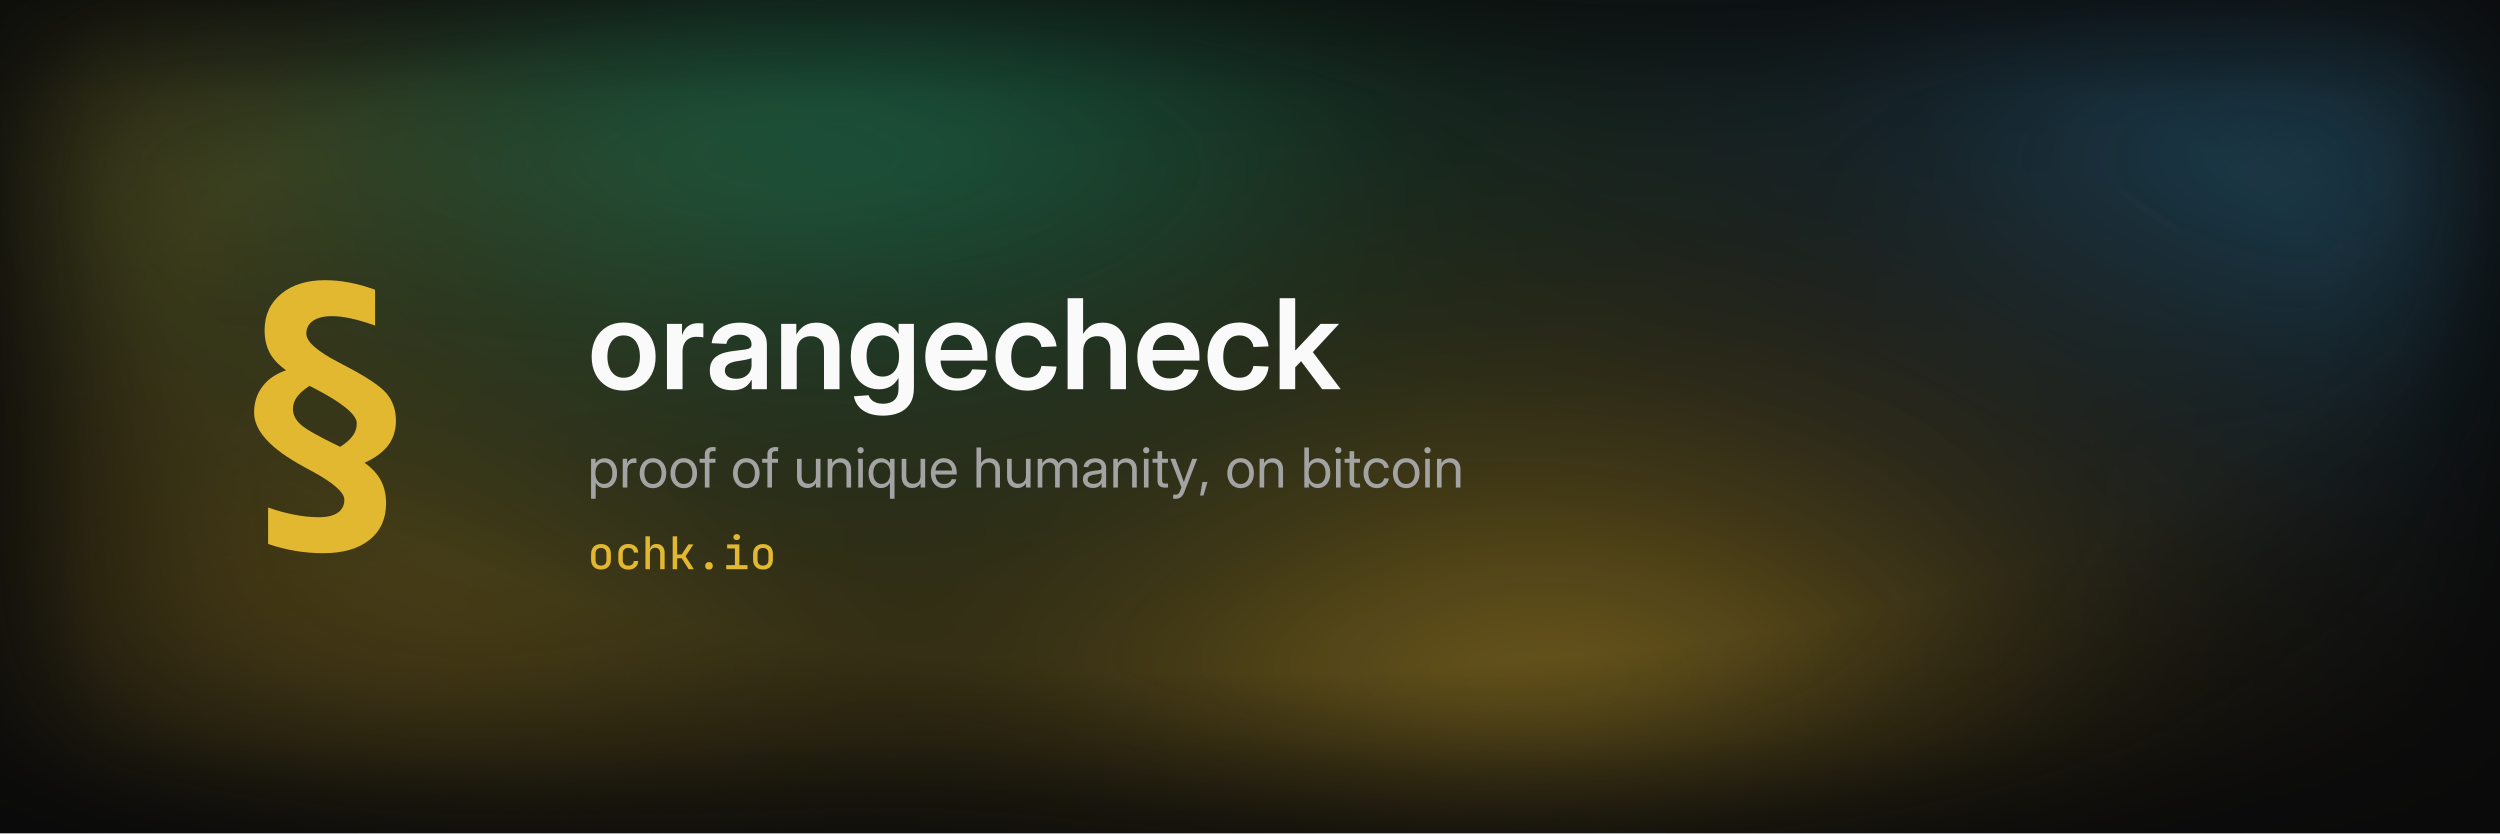
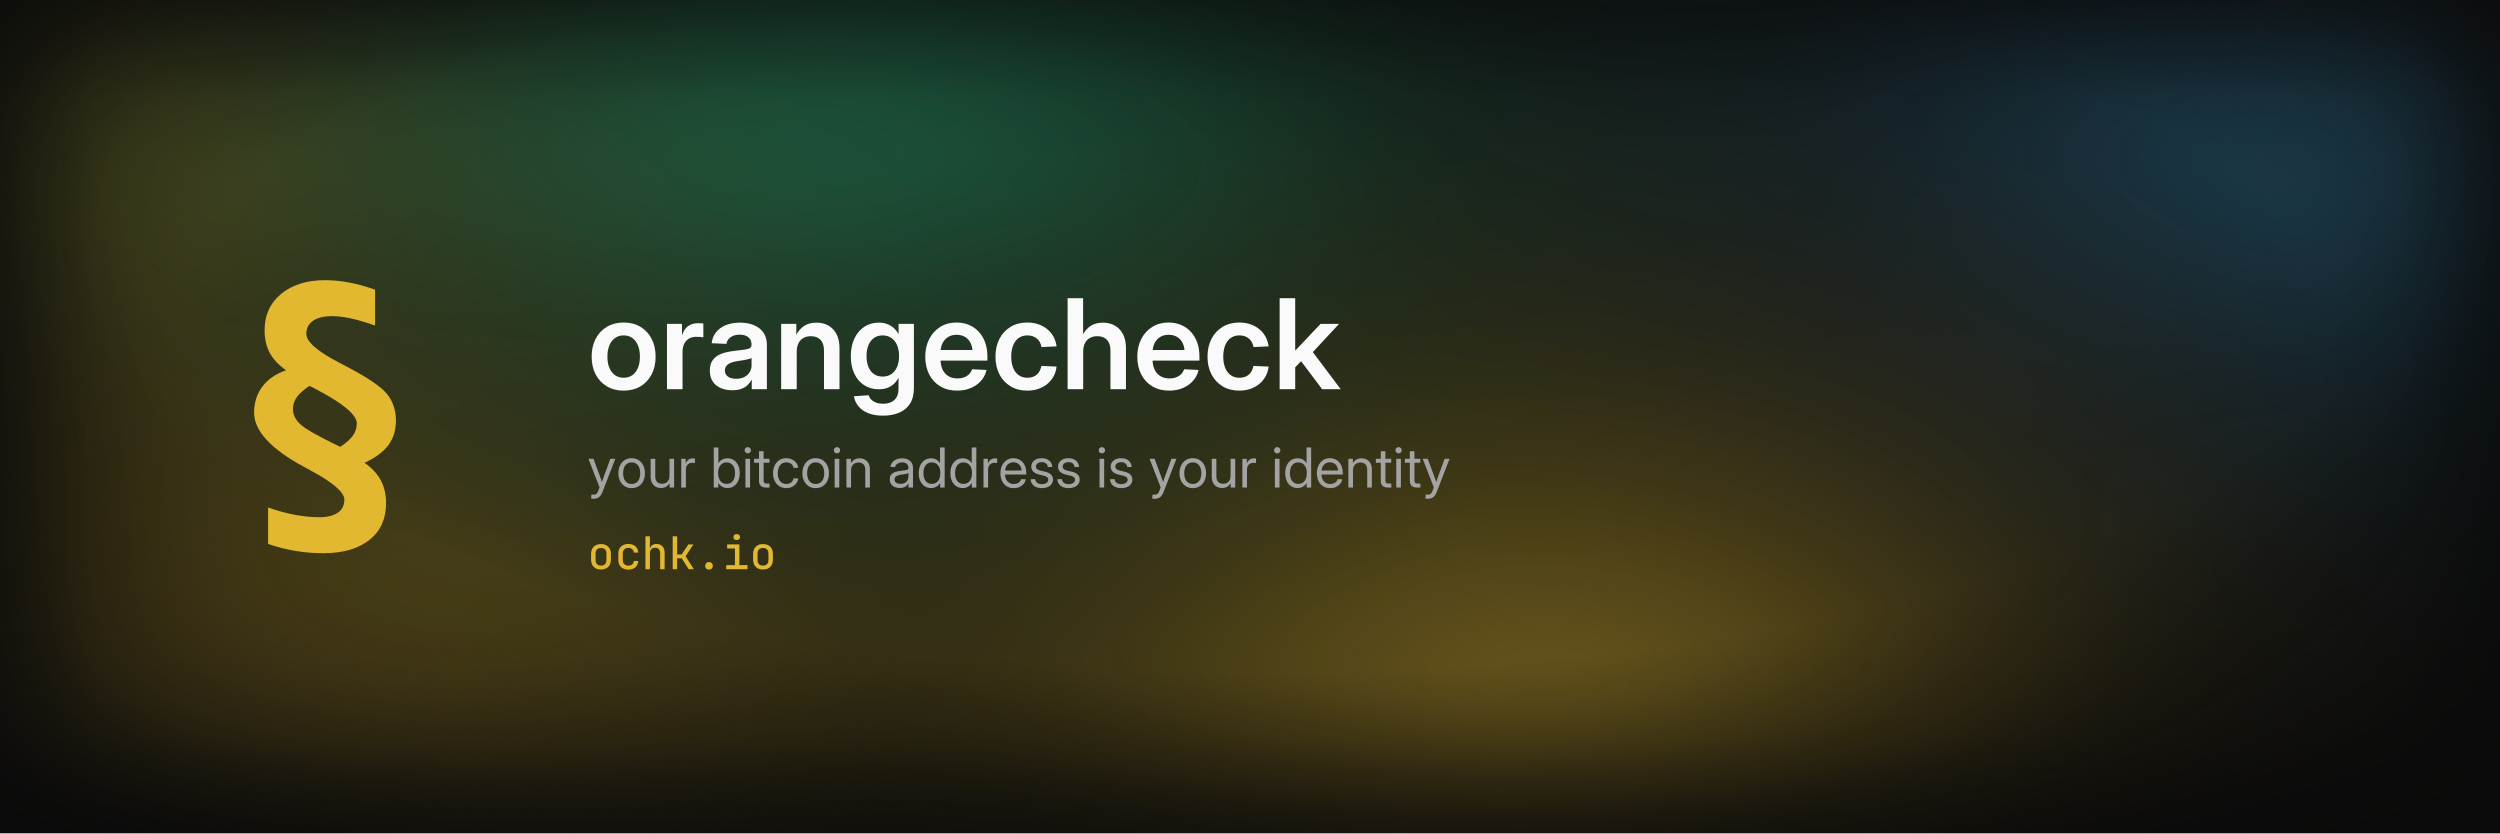
<svg xmlns="http://www.w3.org/2000/svg" width="1500" height="500" viewBox="0 0 1500 500" role="img" aria-label="orangecheck — x-header banner (gold/dark)">
  <rect width="1500" height="500" fill="#0a0a0a" />
  <filter id="aublur" x="-20%" y="-20%" width="140%" height="140%">
    <feGaussianBlur stdDeviation="60.0" />
  </filter>
  <mask id="aumask">
    <rect width="1500" height="500" fill="url(#aufade)" />
  </mask>
  <defs>
    <radialGradient id="au0" cx="50%" cy="50%" r="50%">
      <stop offset="0%" stop-color="#e3b831" stop-opacity="0.95" />
      <stop offset="62%" stop-color="#e3b831" stop-opacity="0.18" />
      <stop offset="100%" stop-color="#e3b831" stop-opacity="0" />
    </radialGradient>
    <radialGradient id="au1" cx="50%" cy="50%" r="50%">
      <stop offset="0%" stop-color="#34c98a" stop-opacity="0.95" />
      <stop offset="62%" stop-color="#34c98a" stop-opacity="0.18" />
      <stop offset="100%" stop-color="#34c98a" stop-opacity="0" />
    </radialGradient>
    <radialGradient id="au2" cx="50%" cy="50%" r="50%">
      <stop offset="0%" stop-color="#3f9fd1" stop-opacity="0.95" />
      <stop offset="62%" stop-color="#3f9fd1" stop-opacity="0.18" />
      <stop offset="100%" stop-color="#3f9fd1" stop-opacity="0" />
    </radialGradient>
    <radialGradient id="au3" cx="50%" cy="50%" r="50%">
      <stop offset="0%" stop-color="#e3b831" stop-opacity="0.95" />
      <stop offset="62%" stop-color="#e3b831" stop-opacity="0.18" />
      <stop offset="100%" stop-color="#e3b831" stop-opacity="0" />
    </radialGradient>
    <radialGradient id="au4" cx="50%" cy="50%" r="50%">
      <stop offset="0%" stop-color="#e3b831" stop-opacity="0.95" />
      <stop offset="62%" stop-color="#e3b831" stop-opacity="0.18" />
      <stop offset="100%" stop-color="#e3b831" stop-opacity="0" />
    </radialGradient>
    <radialGradient id="aufade" cx="50%" cy="38%" r="78%">
      <stop offset="55%" stop-color="#fff" stop-opacity="1" />
      <stop offset="100%" stop-color="#fff" stop-opacity="0" />
    </radialGradient>
  </defs>
  <g opacity="0.62" filter="url(#aublur)" mask="url(#aumask)">
    <ellipse cx="-75.0" cy="-50.0" rx="690.0" ry="475.0" fill="url(#au0)" />
    <ellipse cx="510.0" cy="-25.0" rx="630.0" ry="450.0" fill="url(#au1)" />
    <ellipse cx="1470.0" cy="-40.0" rx="690.0" ry="475.0" fill="url(#au2)" />
    <ellipse cx="930.0" cy="475.0" rx="600.0" ry="425.0" fill="url(#au3)" />
    <ellipse cx="180.0" cy="510.0" rx="630.0" ry="425.0" fill="url(#au4)" />
  </g>
  <g transform="translate(90.0 145.0) scale(0.2051)" fill="#fafafa">
    <path d="M518 856Q463 820 438.5 785.5Q414 751 414 711Q414 657 462.5 613.0Q511 569 711 473Q766 509 790.5 543.5Q815 578 815 621Q815 702 550 840ZM930 1460V1235Q845 1265 779.0 1279.5Q713 1294 659 1294Q583 1294 540.5 1265.0Q498 1236 498 1184Q498 1109 701 1004Q720 994 729 989Q943 879 1002.0 808.5Q1061 738 1061 637Q1061 548 1013.5 484.0Q966 420 864 373Q934 323 966.5 261.5Q999 200 999 119Q999 -28 894.5 -111.5Q790 -195 604 -195Q515 -195 429.0 -180.5Q343 -166 258 -137V92Q343 62 424.0 46.5Q505 31 578 31Q655 31 696.0 59.5Q737 88 737 141Q737 211 523 326L512 332L486 346Q170 516 170 688Q170 782 222.0 851.5Q274 921 371 954Q300 1004 268.0 1064.0Q236 1124 236 1206Q236 1348 340.0 1434.0Q444 1520 616 1520Q690 1520 768.5 1505.0Q847 1490 930 1460Z" fill="#e3b831" transform="translate(225.3457 820.5434) scale(0.465726 -0.465726)" />
  </g>
  <g fill="#fafafa">
    <path transform="translate(352.50 233.50) scale(0.03662 -0.03662)" d="M592 -24Q436 -24 317.50 46Q199 116 133.50 241.50Q68 367 68 533Q68 699 133.50 825Q199 951 317.50 1021.50Q436 1092 592 1092Q750 1092 867.50 1021.50Q985 951 1050.50 825Q1116 699 1116 533Q1116 367 1050.50 241.50Q985 116 867.50 46Q750 -24 592 -24ZM592 187Q676 187 735.50 230Q795 273 827 351Q859 429 859 533Q859 638 827 716Q795 794 735.50 837.50Q676 881 592 881Q510 881 450 837.50Q390 794 358 716Q326 638 326 533Q326 428 358 350.50Q390 273 449.50 230Q509 187 592 187Z" />
    <path transform="translate(395.90 233.50) scale(0.03662 -0.03662)" d="M117 0V1070H363V892H368Q397 984 462 1032.50Q527 1081 629 1081Q653 1081 675.50 1079.50Q698 1078 713 1076V849Q699 852 664.50 855Q630 858 594 858Q531 858 480.50 830Q430 802 401 747Q372 692 372 611V0Z" />
    <path transform="translate(423.29 233.50) scale(0.03662 -0.03662)" d="M438 -18Q332 -18 249.50 18Q167 54 119 125.50Q71 197 71 303Q71 394 105 453.50Q139 513 197.50 548.50Q256 584 331.50 602.50Q407 621 488 629Q586 640 644 648.50Q702 657 728 674Q754 691 754 727V734Q754 782 731 817.50Q708 853 665 873Q622 893 560 893Q498 893 451.50 873Q405 853 377 819Q349 785 343 742L101 753Q113 857 172.50 932Q232 1007 332 1048.50Q432 1090 564 1090Q662 1090 743 1066.50Q824 1043 883 997Q942 951 974 883Q1006 815 1006 726V0H758V150H752Q728 103 687 64.50Q646 26 585 4Q524 -18 438 -18ZM501 170Q583 170 639.50 200.50Q696 231 725.50 281.50Q755 332 755 393V512Q743 503 718.50 496Q694 489 661 482.50Q628 476 591.50 470Q555 464 519 459Q464 451 418.50 433.50Q373 416 345.50 385Q318 354 318 305Q318 263 341 232.50Q364 202 405 186Q446 170 501 170Z" />
    <path transform="translate(464.41 233.50) scale(0.03662 -0.03662)" d="M372 610V0H117V1070H365L366 799H323Q373 941 465.50 1015.50Q558 1090 695 1090Q807 1090 892 1041.50Q977 993 1025 900Q1073 807 1073 671V0H819V631Q819 747 762.50 807.50Q706 868 604 868Q538 868 485 840.50Q432 813 402 755.50Q372 698 372 610Z" />
    <path transform="translate(507.99 233.50) scale(0.03662 -0.03662)" d="M597 -434Q459 -434 358 -395Q257 -356 196.50 -284.50Q136 -213 118 -117L360 -99Q373 -141 405 -172.50Q437 -204 485 -221.50Q533 -239 597 -239Q716 -239 783 -176.50Q850 -114 850 6V179H845Q814 122 768.50 81.50Q723 41 662.50 19.50Q602 -2 526 -2Q391 -2 287.50 65Q184 132 126 254Q68 376 68 539Q68 705 126.50 829Q185 953 288.50 1021.50Q392 1090 526 1090Q601 1090 662 1067.50Q723 1045 769.50 1004Q816 963 847 907H851V1070H1102V21Q1102 -140 1036.50 -240Q971 -340 856.50 -387Q742 -434 597 -434ZM589 206Q672 206 732.50 247Q793 288 826 364Q859 440 859 542Q859 645 826.50 721Q794 797 733 839Q672 881 589 881Q509 881 450 840.50Q391 800 358.50 724.50Q326 649 326 542Q326 436 358.50 360.50Q391 285 450 245.50Q509 206 589 206Z" />
    <path transform="translate(552.67 233.50) scale(0.03662 -0.03662)" d="M590 -24Q430 -24 312.50 47Q195 118 131.50 243.50Q68 369 68 532Q68 696 133 822Q198 948 313 1020Q428 1092 578 1092Q690 1092 782.50 1053.50Q875 1015 943 942.50Q1011 870 1048.50 768Q1086 666 1086 539V468H174V642H958L844 594Q844 685 812.50 751.50Q781 818 722 854.50Q663 891 581 891Q500 891 441 854Q382 817 350 751.50Q318 686 318 598V486Q318 392 351 322Q384 252 446 214Q508 176 595 176Q657 176 705.50 194.50Q754 213 787 247Q820 281 835 326L1072 315Q1050 215 983 138.50Q916 62 815 19Q714 -24 590 -24Z" />
    <path transform="translate(594.79 233.50) scale(0.03662 -0.03662)" d="M589 -24Q433 -24 315.50 46.50Q198 117 133 242.50Q68 368 68 533Q68 698 133 824Q198 950 315.50 1021Q433 1092 589 1092Q687 1092 770 1063.50Q853 1035 916.50 983Q980 931 1019 859.50Q1058 788 1069 701L822 690Q815 733 796 768Q777 803 747.50 828Q718 853 679 867Q640 881 592 881Q507 881 447.50 837.50Q388 794 357 716Q326 638 326 533Q326 429 357 351Q388 273 447.50 230Q507 187 592 187Q641 187 679.50 200.50Q718 214 746.50 239.50Q775 265 793.50 301Q812 337 821 381L1069 370Q1060 283 1021 211.50Q982 140 918.50 87Q855 34 771 5Q687 -24 589 -24Z" />
    <path transform="translate(636.28 233.50) scale(0.03662 -0.03662)" d="M372 610V0H117V1490H371V799H323Q373 941 465.50 1015.50Q558 1090 695 1090Q807 1090 892 1041.50Q977 993 1025 900Q1073 807 1073 671V0H819V631Q819 747 762.50 807.50Q706 868 604 868Q538 868 485 840.50Q432 813 402 755.50Q372 698 372 610Z" />
    <path transform="translate(679.89 233.50) scale(0.03662 -0.03662)" d="M590 -24Q430 -24 312.50 47Q195 118 131.50 243.50Q68 369 68 532Q68 696 133 822Q198 948 313 1020Q428 1092 578 1092Q690 1092 782.50 1053.50Q875 1015 943 942.50Q1011 870 1048.50 768Q1086 666 1086 539V468H174V642H958L844 594Q844 685 812.50 751.50Q781 818 722 854.50Q663 891 581 891Q500 891 441 854Q382 817 350 751.50Q318 686 318 598V486Q318 392 351 322Q384 252 446 214Q508 176 595 176Q657 176 705.50 194.50Q754 213 787 247Q820 281 835 326L1072 315Q1050 215 983 138.50Q916 62 815 19Q714 -24 590 -24Z" />
    <path transform="translate(722.01 233.50) scale(0.03662 -0.03662)" d="M589 -24Q433 -24 315.50 46.50Q198 117 133 242.50Q68 368 68 533Q68 698 133 824Q198 950 315.50 1021Q433 1092 589 1092Q687 1092 770 1063.50Q853 1035 916.50 983Q980 931 1019 859.50Q1058 788 1069 701L822 690Q815 733 796 768Q777 803 747.50 828Q718 853 679 867Q640 881 592 881Q507 881 447.50 837.50Q388 794 357 716Q326 638 326 533Q326 429 357 351Q388 273 447.50 230Q507 187 592 187Q641 187 679.50 200.50Q718 214 746.50 239.50Q775 265 793.50 301Q812 337 821 381L1069 370Q1060 283 1021 211.50Q982 140 918.50 87Q855 34 771 5Q687 -24 589 -24Z" />
    <path transform="translate(763.50 233.50) scale(0.03662 -0.03662)" d="M350 335V637H378L787 1070H1091L600 542H549ZM117 0V1490H372V0ZM813 0 447 486 618 664 1117 0Z" />
  </g>
  <g fill="#a3a3a3">
-     <path transform="translate(352.50 292.50) scale(0.01611 -0.01611)" d="M133 -418V1070H301V909H307Q338 961 386 1001.50Q434 1042 498 1065Q562 1088 639 1088Q777 1088 881 1019Q985 950 1042.50 825Q1100 700 1100 534Q1100 369 1042.50 244Q985 119 881 49Q777 -21 639 -21Q562 -21 500.50 2.50Q439 26 391.50 67.50Q344 109 310 163H305V-418ZM613 134Q708 134 778 181.50Q848 229 887 318.50Q926 408 926 535Q926 662 887 751Q848 840 778 887Q708 934 613 934Q514 934 442 884.50Q370 835 332 745.50Q294 656 294 535Q294 415 332.50 324.50Q371 234 442.50 184Q514 134 613 134Z" />
-     <path transform="translate(371.50 292.50) scale(0.01611 -0.01611)" d="M133 0V1070H298V902H304Q333 985 399.50 1035.50Q466 1086 566 1086Q588 1086 609 1084Q630 1082 642 1080V908Q632 911 603 915.50Q574 920 537 920Q474 920 421 891.50Q368 863 336.50 805.50Q305 748 305 661V0Z" />
-     <path transform="translate(382.54 292.50) scale(0.01611 -0.01611)" d="M573 -24Q426 -24 314.50 47Q203 118 141 243Q79 368 79 532Q79 697 141 823Q203 949 314.50 1020.50Q426 1092 573 1092Q722 1092 833 1020.50Q944 949 1006 823Q1068 697 1068 532Q1068 368 1006 243Q944 118 833 47Q722 -24 573 -24ZM573 132Q676 132 747.50 183Q819 234 856.50 324.50Q894 415 894 532Q894 651 856.50 741.50Q819 832 747.50 884Q676 936 573 936Q471 936 399.50 884.50Q328 833 291 742Q254 651 254 532Q254 414 291 324Q328 234 399.50 183Q471 132 573 132Z" />
-     <path transform="translate(401.02 292.50) scale(0.01611 -0.01611)" d="M573 -24Q426 -24 314.50 47Q203 118 141 243Q79 368 79 532Q79 697 141 823Q203 949 314.50 1020.50Q426 1092 573 1092Q722 1092 833 1020.50Q944 949 1006 823Q1068 697 1068 532Q1068 368 1006 243Q944 118 833 47Q722 -24 573 -24ZM573 132Q676 132 747.50 183Q819 234 856.50 324.50Q894 415 894 532Q894 651 856.50 741.50Q819 832 747.50 884Q676 936 573 936Q471 936 399.50 884.50Q328 833 291 742Q254 651 254 532Q254 414 291 324Q328 234 399.50 183Q471 132 573 132Z" />
-     <path transform="translate(419.50 292.50) scale(0.01611 -0.01611)" d="M607 1070V922H16V1070ZM211 0V1249Q211 1330 247.50 1387Q284 1444 349 1475Q414 1506 498 1506Q540 1506 573 1503.50Q606 1501 618 1499L607 1351Q597 1352 567.50 1353.50Q538 1355 515 1355Q445 1355 414 1323Q383 1291 383 1220V0Z" />
-     <path transform="translate(438.54 292.50) scale(0.01611 -0.01611)" d="M573 -24Q426 -24 314.50 47Q203 118 141 243Q79 368 79 532Q79 697 141 823Q203 949 314.50 1020.50Q426 1092 573 1092Q722 1092 833 1020.50Q944 949 1006 823Q1068 697 1068 532Q1068 368 1006 243Q944 118 833 47Q722 -24 573 -24ZM573 132Q676 132 747.50 183Q819 234 856.50 324.50Q894 415 894 532Q894 651 856.50 741.50Q819 832 747.50 884Q676 936 573 936Q471 936 399.50 884.50Q328 833 291 742Q254 651 254 532Q254 414 291 324Q328 234 399.50 183Q471 132 573 132Z" />
-     <path transform="translate(457.03 292.50) scale(0.01611 -0.01611)" d="M607 1070V922H16V1070ZM211 0V1249Q211 1330 247.50 1387Q284 1444 349 1475Q414 1506 498 1506Q540 1506 573 1503.50Q606 1501 618 1499L607 1351Q597 1352 567.50 1353.50Q538 1355 515 1355Q445 1355 414 1323Q383 1291 383 1220V0Z" />
-     <path transform="translate(476.07 292.50) scale(0.01611 -0.01611)" d="M519 -19Q412 -19 324 27.50Q236 74 184.50 168Q133 262 133 402V1070H305V414Q305 279 371.50 209Q438 139 556 139Q634 139 697 170.50Q760 202 797.50 269.50Q835 337 835 440V1070H1007V0H839V259H882Q830 114 737 47.50Q644 -19 519 -19Z" />
-     <path transform="translate(494.44 292.50) scale(0.01611 -0.01611)" d="M305 630V0H133V1070H301V810H258Q310 956 403 1022Q496 1088 621 1088Q729 1088 816.50 1041.50Q904 995 955.50 902Q1007 809 1007 668V0H835V655Q835 791 769 861Q703 931 584 931Q507 931 443.50 899Q380 867 342.50 800.50Q305 734 305 630Z" />
-     <path transform="translate(512.81 292.50) scale(0.01611 -0.01611)" d="M133 0V1070H305V0ZM220 1271Q171 1271 136.50 1305Q102 1339 102 1387Q102 1436 136.50 1470Q171 1504 219 1504Q269 1504 303.50 1470Q338 1436 338 1387Q338 1339 303.50 1305Q269 1271 220 1271Z" />
-     <path transform="translate(519.87 292.50) scale(0.01611 -0.01611)" d="M1046 -418H874V163H869Q836 109 788.50 67.50Q741 26 679.50 2.50Q618 -21 540 -21Q403 -21 298.50 49Q194 119 136.50 244Q79 369 79 534Q79 700 137 825Q195 950 299 1019Q403 1088 541 1088Q619 1088 682.50 1065Q746 1042 794 1001.50Q842 961 872 909H878V1070H1046ZM567 134Q666 134 737.50 184Q809 234 847 324.50Q885 415 885 535Q885 656 847 745.50Q809 835 737.50 884.50Q666 934 567 934Q472 934 401.50 887Q331 840 292.50 751Q254 662 254 535Q254 408 293 318.50Q332 229 402.50 181.50Q473 134 567 134Z" />
-     <path transform="translate(538.87 292.50) scale(0.01611 -0.01611)" d="M519 -19Q412 -19 324 27.50Q236 74 184.50 168Q133 262 133 402V1070H305V414Q305 279 371.50 209Q438 139 556 139Q634 139 697 170.50Q760 202 797.50 269.50Q835 337 835 440V1070H1007V0H839V259H882Q830 114 737 47.50Q644 -19 519 -19Z" />
-     <path transform="translate(557.24 292.50) scale(0.01611 -0.01611)" d="M577 -24Q420 -24 309 47Q198 118 138.50 243.50Q79 369 79 531Q79 695 140.50 821Q202 947 311 1019.50Q420 1092 563 1092Q668 1092 756 1054Q844 1016 908.50 944Q973 872 1008.50 769.50Q1044 667 1044 536V483H176V631H949L873 578Q873 687 835.50 768Q798 849 728.50 893.50Q659 938 563 938Q467 938 397 893Q327 848 288.50 768.50Q250 689 250 585V506Q250 394 289 309.50Q328 225 401 178Q474 131 577 131Q650 131 706.50 153.50Q763 176 800.50 217.50Q838 259 855 314L1026 304Q1005 206 942 132.50Q879 59 785.50 17.50Q692 -24 577 -24Z" />
-     <path transform="translate(583.74 292.50) scale(0.01611 -0.01611)" d="M305 630V0H133V1490H305V810H258Q310 956 403 1022Q496 1088 621 1088Q729 1088 816.50 1041.50Q904 995 955.50 902Q1007 809 1007 668V0H835V655Q835 791 769 861Q703 931 584 931Q507 931 443.50 899Q380 867 342.50 800.50Q305 734 305 630Z" />
-     <path transform="translate(602.11 292.50) scale(0.01611 -0.01611)" d="M519 -19Q412 -19 324 27.50Q236 74 184.50 168Q133 262 133 402V1070H305V414Q305 279 371.50 209Q438 139 556 139Q634 139 697 170.50Q760 202 797.50 269.50Q835 337 835 440V1070H1007V0H839V259H882Q830 114 737 47.50Q644 -19 519 -19Z" />
-     <path transform="translate(620.48 292.50) scale(0.01611 -0.01611)" d="M133 0V1070H301V846H282Q311 926 361.50 980Q412 1034 477 1062Q542 1090 614 1090Q738 1090 822 1018.50Q906 947 927 846H895Q917 915 967 970Q1017 1025 1089.50 1057.50Q1162 1090 1250 1090Q1347 1090 1427 1048Q1507 1006 1554.50 921Q1602 836 1602 706V0H1430V705Q1430 827 1361 879.50Q1292 932 1201 932Q1125 932 1069.50 900Q1014 868 984 812.50Q954 757 954 685V0H781V723Q781 817 718 874.50Q655 932 559 932Q493 932 435 901Q377 870 341 809Q305 748 305 657V0Z" />
-     <path transform="translate(648.44 292.50) scale(0.01611 -0.01611)" d="M453 -18Q348 -18 264 19Q180 56 131 128.50Q82 201 82 307Q82 399 118 457Q154 515 214.50 547.50Q275 580 351 597Q427 614 506 624Q606 638 665.50 645Q725 652 750.50 668.50Q776 685 776 725V734Q776 795 749 840Q722 885 669.50 911Q617 937 542 937Q468 937 411 912Q354 887 320.50 846Q287 805 279 756L106 768Q120 866 179 937.50Q238 1009 331.50 1048.50Q425 1088 541 1088Q625 1088 699 1066Q773 1044 828.50 999Q884 954 915.50 887Q947 820 947 730V0H777V150H771Q752 112 714 73Q676 34 612.50 8Q549 -18 453 -18ZM479 135Q582 135 648 173Q714 211 745 271.50Q776 332 776 401V538Q766 528 737 519.50Q708 511 667.50 503.50Q627 496 582.50 489Q538 482 498 477Q436 469 381 449.50Q326 430 292 394Q258 358 258 297Q258 246 285 210Q312 174 362 154.50Q412 135 479 135Z" />
-     <path transform="translate(665.84 292.50) scale(0.01611 -0.01611)" d="M305 630V0H133V1070H301V810H258Q310 956 403 1022Q496 1088 621 1088Q729 1088 816.50 1041.50Q904 995 955.50 902Q1007 809 1007 668V0H835V655Q835 791 769 861Q703 931 584 931Q507 931 443.50 899Q380 867 342.50 800.50Q305 734 305 630Z" />
-     <path transform="translate(684.21 292.50) scale(0.01611 -0.01611)" d="M133 0V1070H305V0ZM220 1271Q171 1271 136.50 1305Q102 1339 102 1387Q102 1436 136.50 1470Q171 1504 219 1504Q269 1504 303.50 1470Q338 1436 338 1387Q338 1339 303.50 1305Q269 1271 220 1271Z" />
-     <path transform="translate(691.27 292.50) scale(0.01611 -0.01611)" d="M589 1070V922H16V1070ZM200 1353H372V264Q372 199 398.50 172.50Q425 146 491 146Q513 146 539.50 147Q566 148 588 149L596 1Q570 -1 538 -2Q506 -3 478 -3Q340 -3 270 60Q200 123 200 246Z" />
-     <path transform="translate(701.64 292.50) scale(0.01611 -0.01611)" d="M135 -415 146 -264 231 -265Q269 -268 298.50 -256Q328 -244 352.50 -214Q377 -184 396 -132L448 6L35 1070H222L452 450Q483 367 510 285.50Q537 204 563 123H513Q539 204 566.50 286Q594 368 624 450L851 1070H1036L548 -190Q518 -265 474 -316Q430 -367 372.50 -393.50Q315 -420 246 -420Q215 -420 187 -418.50Q159 -417 135 -415Z" />
-     <path transform="translate(718.90 292.50) scale(0.01611 -0.01611)" d="M72 -298 160 208H347L199 -298Z" />
-     <path transform="translate(735.13 292.50) scale(0.01611 -0.01611)" d="M573 -24Q426 -24 314.50 47Q203 118 141 243Q79 368 79 532Q79 697 141 823Q203 949 314.50 1020.50Q426 1092 573 1092Q722 1092 833 1020.50Q944 949 1006 823Q1068 697 1068 532Q1068 368 1006 243Q944 118 833 47Q722 -24 573 -24ZM573 132Q676 132 747.50 183Q819 234 856.50 324.50Q894 415 894 532Q894 651 856.50 741.50Q819 832 747.50 884Q676 936 573 936Q471 936 399.50 884.50Q328 833 291 742Q254 651 254 532Q254 414 291 324Q328 234 399.50 183Q471 132 573 132Z" />
-     <path transform="translate(753.61 292.50) scale(0.01611 -0.01611)" d="M305 630V0H133V1070H301V810H258Q310 956 403 1022Q496 1088 621 1088Q729 1088 816.50 1041.50Q904 995 955.50 902Q1007 809 1007 668V0H835V655Q835 791 769 861Q703 931 584 931Q507 931 443.50 899Q380 867 342.50 800.50Q305 734 305 630Z" />
-     <path transform="translate(780.45 292.50) scale(0.01611 -0.01611)" d="M639 -21Q562 -21 499.50 2.50Q437 26 389 67.50Q341 109 307 163H301V0H133V1490H305V909H310Q341 961 388 1001.50Q435 1042 498.50 1065Q562 1088 639 1088Q777 1088 881 1019Q985 950 1042.50 825Q1100 700 1100 534Q1100 369 1042.50 244Q985 119 881 49Q777 -21 639 -21ZM613 134Q708 134 778 181.50Q848 229 887 318.50Q926 408 926 535Q926 662 887 751Q848 840 778 887Q708 934 613 934Q514 934 442 884.50Q370 835 332 745.50Q294 656 294 535Q294 415 332.50 324.50Q371 234 442.50 184Q514 134 613 134Z" />
-     <path transform="translate(799.45 292.50) scale(0.01611 -0.01611)" d="M133 0V1070H305V0ZM220 1271Q171 1271 136.50 1305Q102 1339 102 1387Q102 1436 136.50 1470Q171 1504 219 1504Q269 1504 303.50 1470Q338 1436 338 1387Q338 1339 303.50 1305Q269 1271 220 1271Z" />
-     <path transform="translate(806.51 292.50) scale(0.01611 -0.01611)" d="M589 1070V922H16V1070ZM200 1353H372V264Q372 199 398.50 172.50Q425 146 491 146Q513 146 539.50 147Q566 148 588 149L596 1Q570 -1 538 -2Q506 -3 478 -3Q340 -3 270 60Q200 123 200 246Z" />
-     <path transform="translate(816.88 292.50) scale(0.01611 -0.01611)" d="M573 -24Q426 -24 314.50 47Q203 118 141 243Q79 368 79 532Q79 697 141 823Q203 949 314.50 1020.50Q426 1092 573 1092Q661 1092 736.50 1065.50Q812 1039 871 992Q930 945 968 880Q1006 815 1020 737L848 726Q838 772 815.50 810.50Q793 849 758 877Q723 905 677 920.50Q631 936 573 936Q471 936 399.50 884.50Q328 833 291 742Q254 651 254 532Q254 414 291 324Q328 234 399.50 183Q471 132 573 132Q632 132 677.50 147Q723 162 756 190Q789 218 812 257Q835 296 847 344L1021 333Q1008 256 969.50 190.50Q931 125 871.50 77Q812 29 736.50 2.50Q661 -24 573 -24Z" />
-     <path transform="translate(834.50 292.50) scale(0.01611 -0.01611)" d="M573 -24Q426 -24 314.50 47Q203 118 141 243Q79 368 79 532Q79 697 141 823Q203 949 314.50 1020.50Q426 1092 573 1092Q722 1092 833 1020.50Q944 949 1006 823Q1068 697 1068 532Q1068 368 1006 243Q944 118 833 47Q722 -24 573 -24ZM573 132Q676 132 747.50 183Q819 234 856.50 324.50Q894 415 894 532Q894 651 856.50 741.50Q819 832 747.50 884Q676 936 573 936Q471 936 399.50 884.50Q328 833 291 742Q254 651 254 532Q254 414 291 324Q328 234 399.50 183Q471 132 573 132Z" />
-     <path transform="translate(852.98 292.50) scale(0.01611 -0.01611)" d="M133 0V1070H305V0ZM220 1271Q171 1271 136.50 1305Q102 1339 102 1387Q102 1436 136.50 1470Q171 1504 219 1504Q269 1504 303.50 1470Q338 1436 338 1387Q338 1339 303.50 1305Q269 1271 220 1271Z" />
-     <path transform="translate(860.04 292.50) scale(0.01611 -0.01611)" d="M305 630V0H133V1070H301V810H258Q310 956 403 1022Q496 1088 621 1088Q729 1088 816.50 1041.50Q904 995 955.50 902Q1007 809 1007 668V0H835V655Q835 791 769 861Q703 931 584 931Q507 931 443.50 899Q380 867 342.50 800.50Q305 734 305 630Z" />
+     <path transform="translate(352.50 292.50) scale(0.01611 -0.01611)" d="M135 -415 146 -264 231 -265Q269 -268 298.50 -256Q328 -244 352.50 -214Q377 -184 396 -132L448 6L35 1070H222L452 450Q483 367 510 285.50Q537 204 563 123H513Q539 204 566.50 286Q594 368 624 450L851 1070H1036L548 -190Q518 -265 474 -316Q430 -367 372.50 -393.50Q315 -420 246 -420Q215 -420 187 -418.50Q159 -417 135 -415Z" />
+     <path transform="translate(369.76 292.50) scale(0.01611 -0.01611)" d="M573 -24Q426 -24 314.50 47Q203 118 141 243Q79 368 79 532Q79 697 141 823Q203 949 314.50 1020.50Q426 1092 573 1092Q722 1092 833 1020.50Q944 949 1006 823Q1068 697 1068 532Q1068 368 1006 243Q944 118 833 47Q722 -24 573 -24ZM573 132Q676 132 747.50 183Q819 234 856.50 324.50Q894 415 894 532Q894 651 856.50 741.50Q819 832 747.50 884Q676 936 573 936Q471 936 399.50 884.50Q328 833 291 742Q254 651 254 532Q254 414 291 324Q328 234 399.50 183Q471 132 573 132Z" />
+     <path transform="translate(388.24 292.50) scale(0.01611 -0.01611)" d="M519 -19Q412 -19 324 27.50Q236 74 184.50 168Q133 262 133 402V1070H305V414Q305 279 371.50 209Q438 139 556 139Q634 139 697 170.50Q760 202 797.50 269.50Q835 337 835 440V1070H1007V0H839V259H882Q830 114 737 47.50Q644 -19 519 -19Z" />
+     <path transform="translate(406.61 292.50) scale(0.01611 -0.01611)" d="M133 0V1070H298V902H304Q333 985 399.50 1035.50Q466 1086 566 1086Q588 1086 609 1084Q630 1082 642 1080V908Q632 911 603 915.50Q574 920 537 920Q474 920 421 891.50Q368 863 336.50 805.50Q305 748 305 661V0Z" />
+     <path transform="translate(426.12 292.50) scale(0.01611 -0.01611)" d="M639 -21Q562 -21 499.50 2.50Q437 26 389 67.50Q341 109 307 163H301V0H133V1490H305V909H310Q341 961 388 1001.50Q435 1042 498.50 1065Q562 1088 639 1088Q777 1088 881 1019Q985 950 1042.50 825Q1100 700 1100 534Q1100 369 1042.50 244Q985 119 881 49Q777 -21 639 -21ZM613 134Q708 134 778 181.50Q848 229 887 318.50Q926 408 926 535Q926 662 887 751Q848 840 778 887Q708 934 613 934Q514 934 442 884.50Q370 835 332 745.50Q294 656 294 535Q294 415 332.50 324.50Q371 234 442.50 184Q514 134 613 134Z" />
+     <path transform="translate(445.12 292.50) scale(0.01611 -0.01611)" d="M133 0V1070H305V0ZM220 1271Q171 1271 136.50 1305Q102 1339 102 1387Q102 1436 136.50 1470Q171 1504 219 1504Q269 1504 303.50 1470Q338 1436 338 1387Q338 1339 303.50 1305Q269 1271 220 1271Z" />
+     <path transform="translate(452.18 292.50) scale(0.01611 -0.01611)" d="M589 1070V922H16V1070ZM200 1353H372V264Q372 199 398.50 172.50Q425 146 491 146Q513 146 539.50 147Q566 148 588 149L596 1Q570 -1 538 -2Q506 -3 478 -3Q340 -3 270 60Q200 123 200 246Z" />
+     <path transform="translate(462.55 292.50) scale(0.01611 -0.01611)" d="M573 -24Q426 -24 314.50 47Q203 118 141 243Q79 368 79 532Q79 697 141 823Q203 949 314.50 1020.50Q426 1092 573 1092Q661 1092 736.50 1065.50Q812 1039 871 992Q930 945 968 880Q1006 815 1020 737L848 726Q838 772 815.50 810.50Q793 849 758 877Q723 905 677 920.50Q631 936 573 936Q471 936 399.50 884.50Q328 833 291 742Q254 651 254 532Q254 414 291 324Q328 234 399.50 183Q471 132 573 132Q632 132 677.50 147Q723 162 756 190Q789 218 812 257Q835 296 847 344L1021 333Q1008 256 969.50 190.50Q931 125 871.50 77Q812 29 736.50 2.50Q661 -24 573 -24Z" />
+     <path transform="translate(480.17 292.50) scale(0.01611 -0.01611)" d="M573 -24Q426 -24 314.50 47Q203 118 141 243Q79 368 79 532Q79 697 141 823Q203 949 314.50 1020.50Q426 1092 573 1092Q722 1092 833 1020.50Q944 949 1006 823Q1068 697 1068 532Q1068 368 1006 243Q944 118 833 47Q722 -24 573 -24ZM573 132Q676 132 747.50 183Q819 234 856.50 324.50Q894 415 894 532Q894 651 856.50 741.50Q819 832 747.50 884Q676 936 573 936Q471 936 399.50 884.50Q328 833 291 742Q254 651 254 532Q254 414 291 324Q328 234 399.50 183Q471 132 573 132Z" />
+     <path transform="translate(498.65 292.50) scale(0.01611 -0.01611)" d="M133 0V1070H305V0ZM220 1271Q171 1271 136.50 1305Q102 1339 102 1387Q102 1436 136.50 1470Q171 1504 219 1504Q269 1504 303.50 1470Q338 1436 338 1387Q338 1339 303.50 1305Q269 1271 220 1271Z" />
+     <path transform="translate(505.71 292.50) scale(0.01611 -0.01611)" d="M305 630V0H133V1070H301V810H258Q310 956 403 1022Q496 1088 621 1088Q729 1088 816.50 1041.50Q904 995 955.50 902Q1007 809 1007 668V0H835V655Q835 791 769 861Q703 931 584 931Q507 931 443.50 899Q380 867 342.50 800.50Q305 734 305 630Z" />
+     <path transform="translate(532.55 292.50) scale(0.01611 -0.01611)" d="M453 -18Q348 -18 264 19Q180 56 131 128.50Q82 201 82 307Q82 399 118 457Q154 515 214.50 547.50Q275 580 351 597Q427 614 506 624Q606 638 665.50 645Q725 652 750.50 668.50Q776 685 776 725V734Q776 795 749 840Q722 885 669.50 911Q617 937 542 937Q468 937 411 912Q354 887 320.50 846Q287 805 279 756L106 768Q120 866 179 937.50Q238 1009 331.50 1048.50Q425 1088 541 1088Q625 1088 699 1066Q773 1044 828.50 999Q884 954 915.50 887Q947 820 947 730V0H777V150H771Q752 112 714 73Q676 34 612.50 8Q549 -18 453 -18ZM479 135Q582 135 648 173Q714 211 745 271.50Q776 332 776 401V538Q766 528 737 519.50Q708 511 667.50 503.50Q627 496 582.50 489Q538 482 498 477Q436 469 381 449.50Q326 430 292 394Q258 358 258 297Q258 246 285 210Q312 174 362 154.50Q412 135 479 135Z" />
+     <path transform="translate(549.95 292.50) scale(0.01611 -0.01611)" d="M540 -21Q403 -21 298.50 49Q194 119 136.50 244Q79 369 79 534Q79 700 137 825Q195 950 299 1019Q403 1088 541 1088Q619 1088 681.50 1065Q744 1042 791.50 1001.50Q839 961 869 909H874V1490H1046V0H878V163H872Q839 109 790.50 67.50Q742 26 680 2.50Q618 -21 540 -21ZM567 134Q666 134 737.50 184Q809 234 847 324.50Q885 415 885 535Q885 656 847 745.50Q809 835 737.50 884.50Q666 934 567 934Q472 934 401.50 887Q331 840 292.50 751Q254 662 254 535Q254 408 293 318.50Q332 229 402.50 181.50Q473 134 567 134Z" />
+     <path transform="translate(568.95 292.50) scale(0.01611 -0.01611)" d="M540 -21Q403 -21 298.50 49Q194 119 136.50 244Q79 369 79 534Q79 700 137 825Q195 950 299 1019Q403 1088 541 1088Q619 1088 681.50 1065Q744 1042 791.50 1001.50Q839 961 869 909H874V1490H1046V0H878V163H872Q839 109 790.50 67.50Q742 26 680 2.50Q618 -21 540 -21ZM567 134Q666 134 737.50 184Q809 234 847 324.50Q885 415 885 535Q885 656 847 745.50Q809 835 737.50 884.50Q666 934 567 934Q472 934 401.50 887Q331 840 292.50 751Q254 662 254 535Q254 408 293 318.50Q332 229 402.50 181.50Q473 134 567 134Z" />
+     <path transform="translate(587.95 292.50) scale(0.01611 -0.01611)" d="M133 0V1070H298V902H304Q333 985 399.50 1035.50Q466 1086 566 1086Q588 1086 609 1084Q630 1082 642 1080V908Q632 911 603 915.50Q574 920 537 920Q474 920 421 891.50Q368 863 336.50 805.50Q305 748 305 661V0Z" />
+     <path transform="translate(598.98 292.50) scale(0.01611 -0.01611)" d="M577 -24Q420 -24 309 47Q198 118 138.50 243.50Q79 369 79 531Q79 695 140.50 821Q202 947 311 1019.50Q420 1092 563 1092Q668 1092 756 1054Q844 1016 908.50 944Q973 872 1008.50 769.50Q1044 667 1044 536V483H176V631H949L873 578Q873 687 835.50 768Q798 849 728.50 893.50Q659 938 563 938Q467 938 397 893Q327 848 288.50 768.50Q250 689 250 585V506Q250 394 289 309.50Q328 225 401 178Q474 131 577 131Q650 131 706.50 153.50Q763 176 800.50 217.50Q838 259 855 314L1026 304Q1005 206 942 132.50Q879 59 785.50 17.50Q692 -24 577 -24Z" />
+     <path transform="translate(617.02 292.50) scale(0.01611 -0.01611)" d="M504 -24Q390 -24 298.50 12Q207 48 150 121.50Q93 195 83 306L252 315Q264 222 328 173.50Q392 125 500 125Q612 125 676.50 171.50Q741 218 741 288Q741 348 698 384.50Q655 421 581 438L408 478Q260 514 184.50 589Q109 664 109 780Q109 871 159 941.50Q209 1012 297 1052Q385 1092 499 1092Q610 1092 696 1052Q782 1012 833.50 939.50Q885 867 893 767L727 758Q721 837 662 890.50Q603 944 499 944Q402 944 342 897Q282 850 282 782Q282 722 326 685Q370 648 451 629L621 589Q773 553 844.50 480.50Q916 408 916 294Q916 196 862.50 124.50Q809 53 715.50 14.50Q622 -24 504 -24Z" />
+     <path transform="translate(633.06 292.50) scale(0.01611 -0.01611)" d="M504 -24Q390 -24 298.50 12Q207 48 150 121.50Q93 195 83 306L252 315Q264 222 328 173.50Q392 125 500 125Q612 125 676.50 171.50Q741 218 741 288Q741 348 698 384.50Q655 421 581 438L408 478Q260 514 184.50 589Q109 664 109 780Q109 871 159 941.50Q209 1012 297 1052Q385 1092 499 1092Q610 1092 696 1052Q782 1012 833.50 939.50Q885 867 893 767L727 758Q721 837 662 890.50Q603 944 499 944Q402 944 342 897Q282 850 282 782Q282 722 326 685Q370 648 451 629L621 589Q773 553 844.50 480.50Q916 408 916 294Q916 196 862.50 124.50Q809 53 715.50 14.50Q622 -24 504 -24Z" />
+     <path transform="translate(657.59 292.50) scale(0.01611 -0.01611)" d="M133 0V1070H305V0ZM220 1271Q171 1271 136.50 1305Q102 1339 102 1387Q102 1436 136.50 1470Q171 1504 219 1504Q269 1504 303.50 1470Q338 1436 338 1387Q338 1339 303.50 1305Q269 1271 220 1271Z" />
+     <path transform="translate(664.65 292.50) scale(0.01611 -0.01611)" d="M504 -24Q390 -24 298.50 12Q207 48 150 121.50Q93 195 83 306L252 315Q264 222 328 173.50Q392 125 500 125Q612 125 676.50 171.50Q741 218 741 288Q741 348 698 384.50Q655 421 581 438L408 478Q260 514 184.50 589Q109 664 109 780Q109 871 159 941.50Q209 1012 297 1052Q385 1092 499 1092Q610 1092 696 1052Q782 1012 833.50 939.50Q885 867 893 767L727 758Q721 837 662 890.50Q603 944 499 944Q402 944 342 897Q282 850 282 782Q282 722 326 685Q370 648 451 629L621 589Q773 553 844.50 480.50Q916 408 916 294Q916 196 862.50 124.50Q809 53 715.50 14.50Q622 -24 504 -24Z" />
+     <path transform="translate(689.17 292.50) scale(0.01611 -0.01611)" d="M135 -415 146 -264 231 -265Q269 -268 298.50 -256Q328 -244 352.50 -214Q377 -184 396 -132L448 6L35 1070H222L452 450Q483 367 510 285.50Q537 204 563 123H513Q539 204 566.50 286Q594 368 624 450L851 1070H1036L548 -190Q518 -265 474 -316Q430 -367 372.50 -393.50Q315 -420 246 -420Q215 -420 187 -418.50Q159 -417 135 -415Z" />
+     <path transform="translate(706.43 292.50) scale(0.01611 -0.01611)" d="M573 -24Q426 -24 314.50 47Q203 118 141 243Q79 368 79 532Q79 697 141 823Q203 949 314.50 1020.50Q426 1092 573 1092Q722 1092 833 1020.50Q944 949 1006 823Q1068 697 1068 532Q1068 368 1006 243Q944 118 833 47Q722 -24 573 -24ZM573 132Q676 132 747.50 183Q819 234 856.50 324.50Q894 415 894 532Q894 651 856.50 741.50Q819 832 747.50 884Q676 936 573 936Q471 936 399.50 884.50Q328 833 291 742Q254 651 254 532Q254 414 291 324Q328 234 399.50 183Q471 132 573 132Z" />
+     <path transform="translate(724.91 292.50) scale(0.01611 -0.01611)" d="M519 -19Q412 -19 324 27.50Q236 74 184.50 168Q133 262 133 402V1070H305V414Q305 279 371.50 209Q438 139 556 139Q634 139 697 170.50Q760 202 797.50 269.50Q835 337 835 440V1070H1007V0H839V259H882Q830 114 737 47.50Q644 -19 519 -19Z" />
+     <path transform="translate(743.28 292.50) scale(0.01611 -0.01611)" d="M133 0V1070H298V902H304Q333 985 399.50 1035.50Q466 1086 566 1086Q588 1086 609 1084Q630 1082 642 1080V908Q632 911 603 915.50Q574 920 537 920Q474 920 421 891.50Q368 863 336.50 805.50Q305 748 305 661V0Z" />
+     <path transform="translate(762.79 292.50) scale(0.01611 -0.01611)" d="M133 0V1070H305V0ZM220 1271Q171 1271 136.50 1305Q102 1339 102 1387Q102 1436 136.50 1470Q171 1504 219 1504Q269 1504 303.50 1470Q338 1436 338 1387Q338 1339 303.50 1305Q269 1271 220 1271Z" />
+     <path transform="translate(769.85 292.50) scale(0.01611 -0.01611)" d="M540 -21Q403 -21 298.50 49Q194 119 136.50 244Q79 369 79 534Q79 700 137 825Q195 950 299 1019Q403 1088 541 1088Q619 1088 681.50 1065Q744 1042 791.50 1001.50Q839 961 869 909H874V1490H1046V0H878V163H872Q839 109 790.50 67.50Q742 26 680 2.50Q618 -21 540 -21ZM567 134Q666 134 737.50 184Q809 234 847 324.50Q885 415 885 535Q885 656 847 745.50Q809 835 737.50 884.50Q666 934 567 934Q472 934 401.50 887Q331 840 292.50 751Q254 662 254 535Q254 408 293 318.50Q332 229 402.50 181.50Q473 134 567 134Z" />
+     <path transform="translate(788.85 292.50) scale(0.01611 -0.01611)" d="M577 -24Q420 -24 309 47Q198 118 138.50 243.50Q79 369 79 531Q79 695 140.50 821Q202 947 311 1019.50Q420 1092 563 1092Q668 1092 756 1054Q844 1016 908.50 944Q973 872 1008.50 769.50Q1044 667 1044 536V483H176V631H949L873 578Q873 687 835.50 768Q798 849 728.50 893.50Q659 938 563 938Q467 938 397 893Q327 848 288.50 768.50Q250 689 250 585V506Q250 394 289 309.50Q328 225 401 178Q474 131 577 131Q650 131 706.50 153.50Q763 176 800.50 217.50Q838 259 855 314L1026 304Q1005 206 942 132.50Q879 59 785.50 17.50Q692 -24 577 -24Z" />
+     <path transform="translate(806.88 292.50) scale(0.01611 -0.01611)" d="M305 630V0H133V1070H301V810H258Q310 956 403 1022Q496 1088 621 1088Q729 1088 816.50 1041.50Q904 995 955.50 902Q1007 809 1007 668V0H835V655Q835 791 769 861Q703 931 584 931Q507 931 443.50 899Q380 867 342.50 800.50Q305 734 305 630Z" />
+     <path transform="translate(825.25 292.50) scale(0.01611 -0.01611)" d="M589 1070V922H16V1070ZM200 1353H372V264Q372 199 398.50 172.50Q425 146 491 146Q513 146 539.50 147Q566 148 588 149L596 1Q570 -1 538 -2Q506 -3 478 -3Q340 -3 270 60Q200 123 200 246Z" />
+     <path transform="translate(835.62 292.50) scale(0.01611 -0.01611)" d="M133 0V1070H305V0ZM220 1271Q171 1271 136.50 1305Q102 1339 102 1387Q102 1436 136.50 1470Q171 1504 219 1504Q269 1504 303.50 1470Q338 1436 338 1387Q338 1339 303.50 1305Q269 1271 220 1271Z" />
+     <path transform="translate(842.68 292.50) scale(0.01611 -0.01611)" d="M589 1070V922H16V1070ZM200 1353H372V264Q372 199 398.50 172.50Q425 146 491 146Q513 146 539.50 147Q566 148 588 149L596 1Q570 -1 538 -2Q506 -3 478 -3Q340 -3 270 60Q200 123 200 246Z" />
+     <path transform="translate(853.06 292.50) scale(0.01611 -0.01611)" d="M135 -415 146 -264 231 -265Q269 -268 298.50 -256Q328 -244 352.50 -214Q377 -184 396 -132L448 6L35 1070H222L452 450Q483 367 510 285.50Q537 204 563 123H513Q539 204 566.50 286Q594 368 624 450L851 1070H1036L548 -190Q518 -265 474 -316Q430 -367 372.50 -393.50Q315 -420 246 -420Q215 -420 187 -418.50Q159 -417 135 -415Z" />
  </g>
  <g fill="#e3b831">
    <path transform="translate(352.50 341.50) scale(0.027 -0.027)" d="M300 -8Q199 -8 139.50 50Q80 108 80 212V338Q80 442 139.50 500Q199 558 300 558Q401 558 460.50 500Q520 442 520 338V212Q520 108 460.50 50Q401 -8 300 -8ZM300 79Q356 79 388.50 110.50Q421 142 421 203V347Q421 408 388.50 439.50Q356 471 300 471Q244 471 211.50 439.50Q179 408 179 347V203Q179 142 211.50 110.50Q244 79 300 79Z" />
    <path transform="translate(368.70 341.50) scale(0.027 -0.027)" d="M308 -10Q207 -10 146 46.50Q85 103 85 202V349Q85 447 146 503.50Q207 560 308 560Q405 560 464.50 508.50Q524 457 527 368H429Q426 418 393.50 445.50Q361 473 308 473Q251 473 217.50 440.50Q184 408 184 349V202Q184 142 217.50 110Q251 78 308 78Q362 78 394 105Q426 132 429 182H527Q524 93 464.50 41.50Q405 -10 308 -10Z" />
    <path transform="translate(384.90 341.50) scale(0.027 -0.027)" d="M88 0V730H187V550L186 445H187Q194 499 232.50 529.50Q271 560 334 560Q416 560 465 508Q514 456 514 368V0H415V353Q415 412 385 444Q355 476 303 476Q249 476 218 442.50Q187 409 187 349V0Z" />
    <path transform="translate(401.10 341.50) scale(0.027 -0.027)" d="M93 0V730H192V326H293L441 550H553L380 287L562 0H448L294 241H192V0Z" />
    <path transform="translate(417.30 341.50) scale(0.027 -0.027)" d="M300 -10Q262 -10 238.50 13Q215 36 215 72Q215 110 238.50 134Q262 158 300 158Q338 158 361.50 134Q385 110 385 72Q385 36 361.50 13Q338 -10 300 -10Z" />
    <path transform="translate(433.50 341.50) scale(0.027 -0.027)" d="M83 0V90H276V460H103V550H375V90H556V0ZM316 647Q282 647 262 664.50Q242 682 242 712Q242 743 262 761Q282 779 316 779Q350 779 370 761Q390 743 390 712Q390 682 370 664.50Q350 647 316 647Z" />
    <path transform="translate(449.70 341.50) scale(0.027 -0.027)" d="M300 -8Q199 -8 139.50 50Q80 108 80 212V338Q80 442 139.50 500Q199 558 300 558Q401 558 460.50 500Q520 442 520 338V212Q520 108 460.50 50Q401 -8 300 -8ZM300 79Q356 79 388.50 110.50Q421 142 421 203V347Q421 408 388.50 439.50Q356 471 300 471Q244 471 211.50 439.50Q179 408 179 347V203Q179 142 211.50 110.50Q244 79 300 79Z" />
  </g>
</svg>
